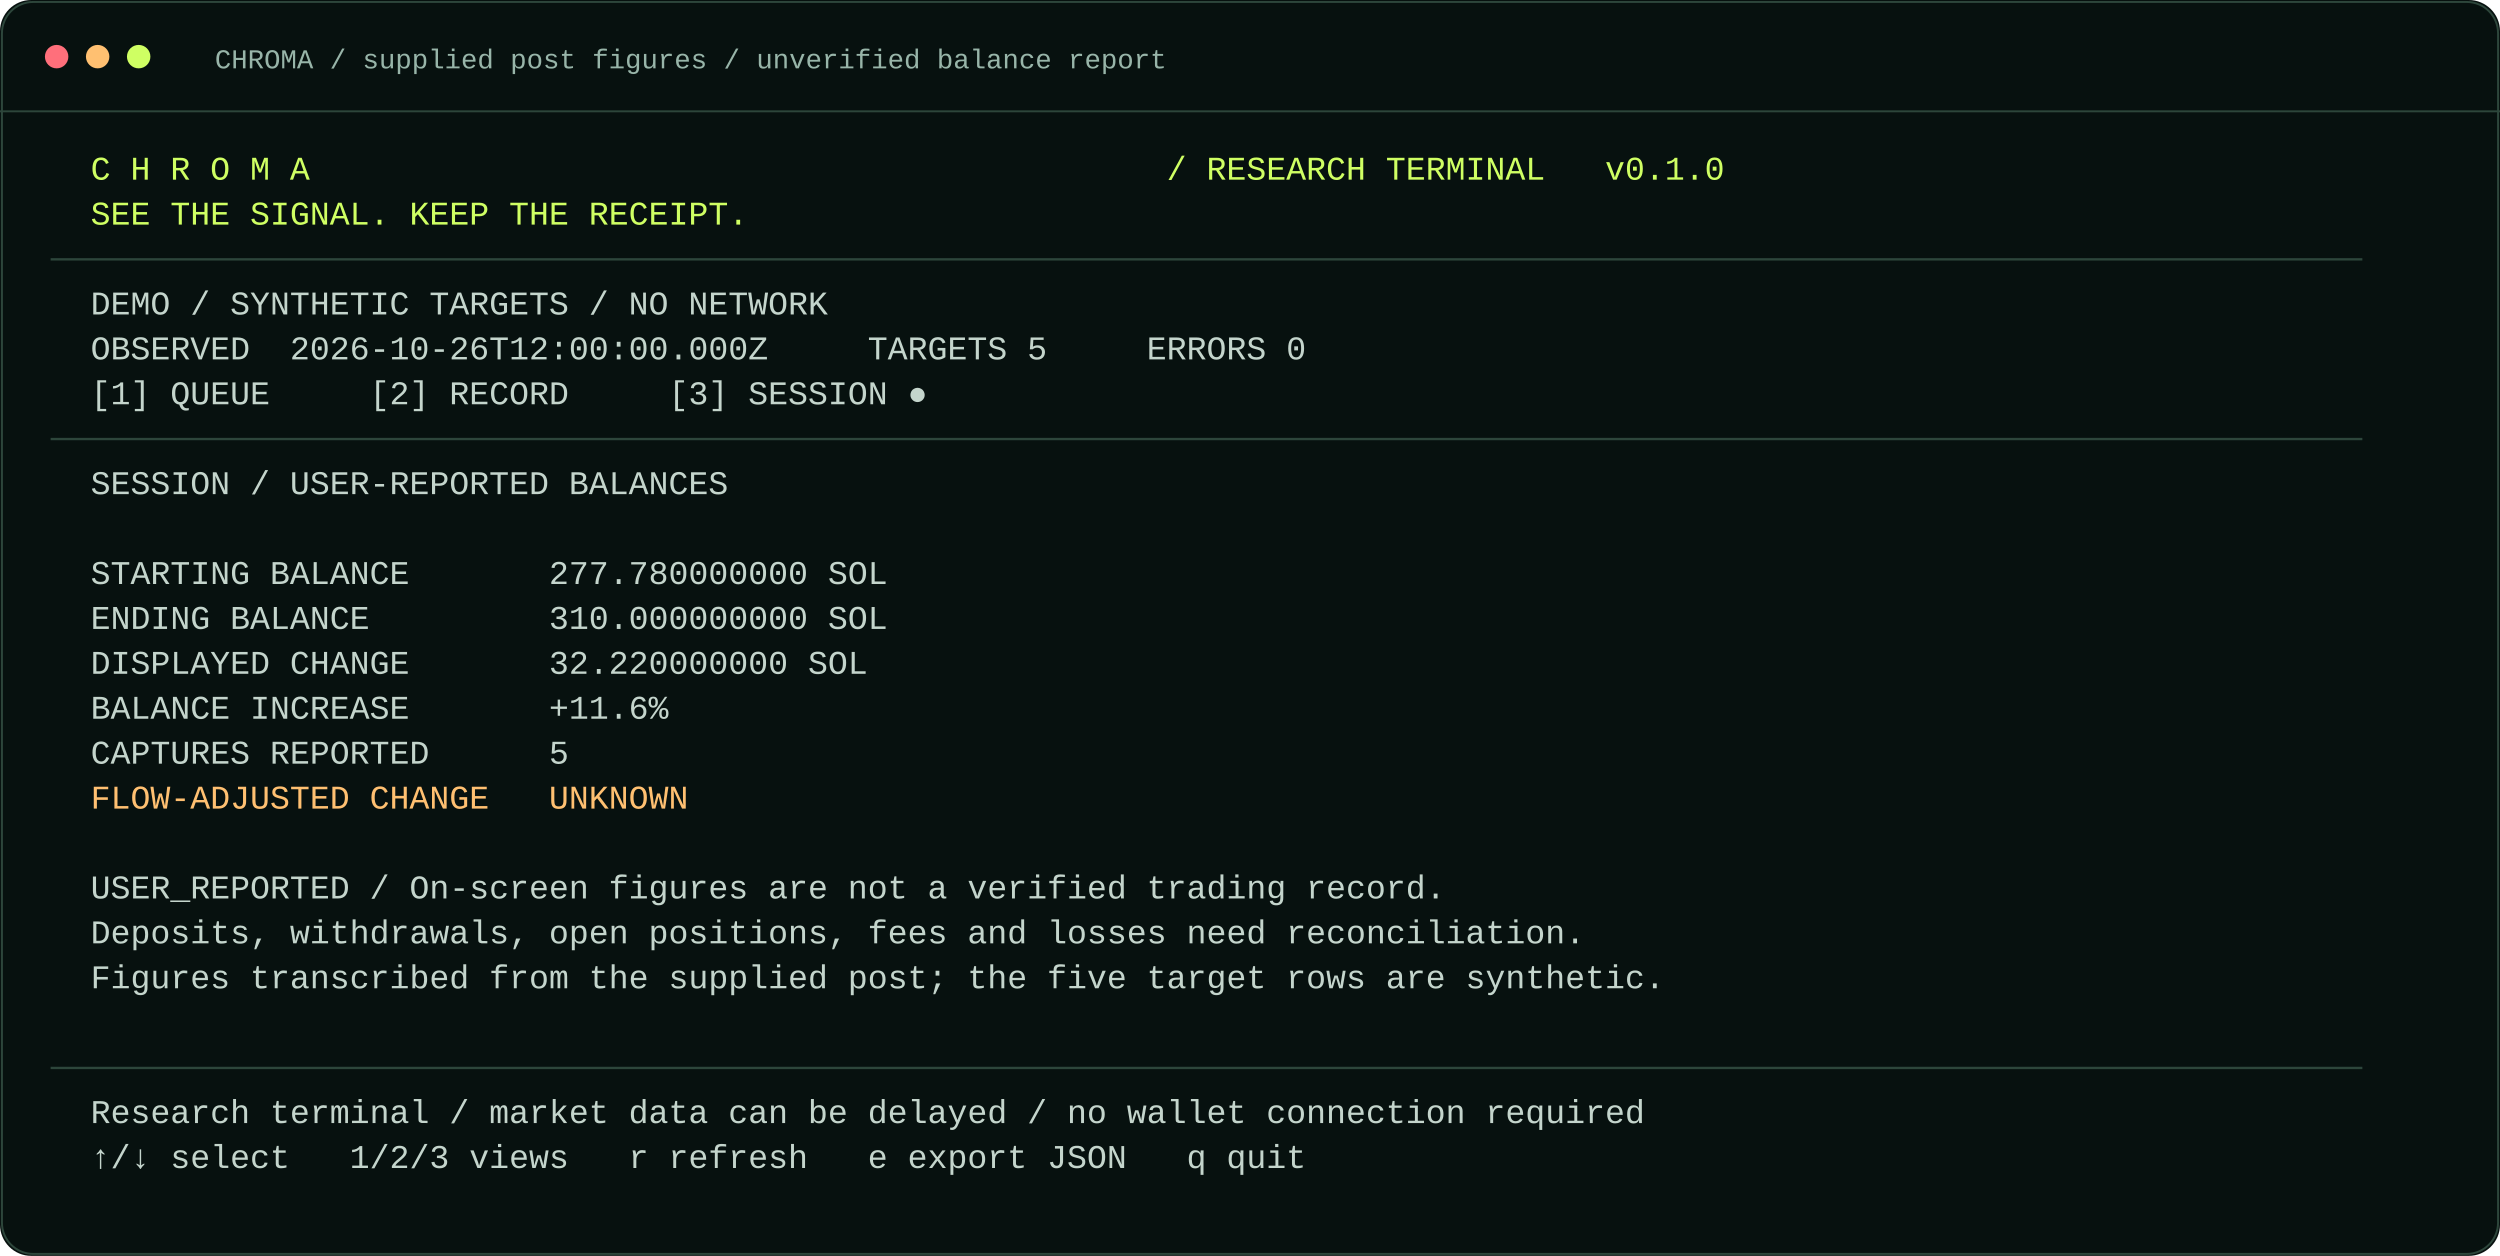
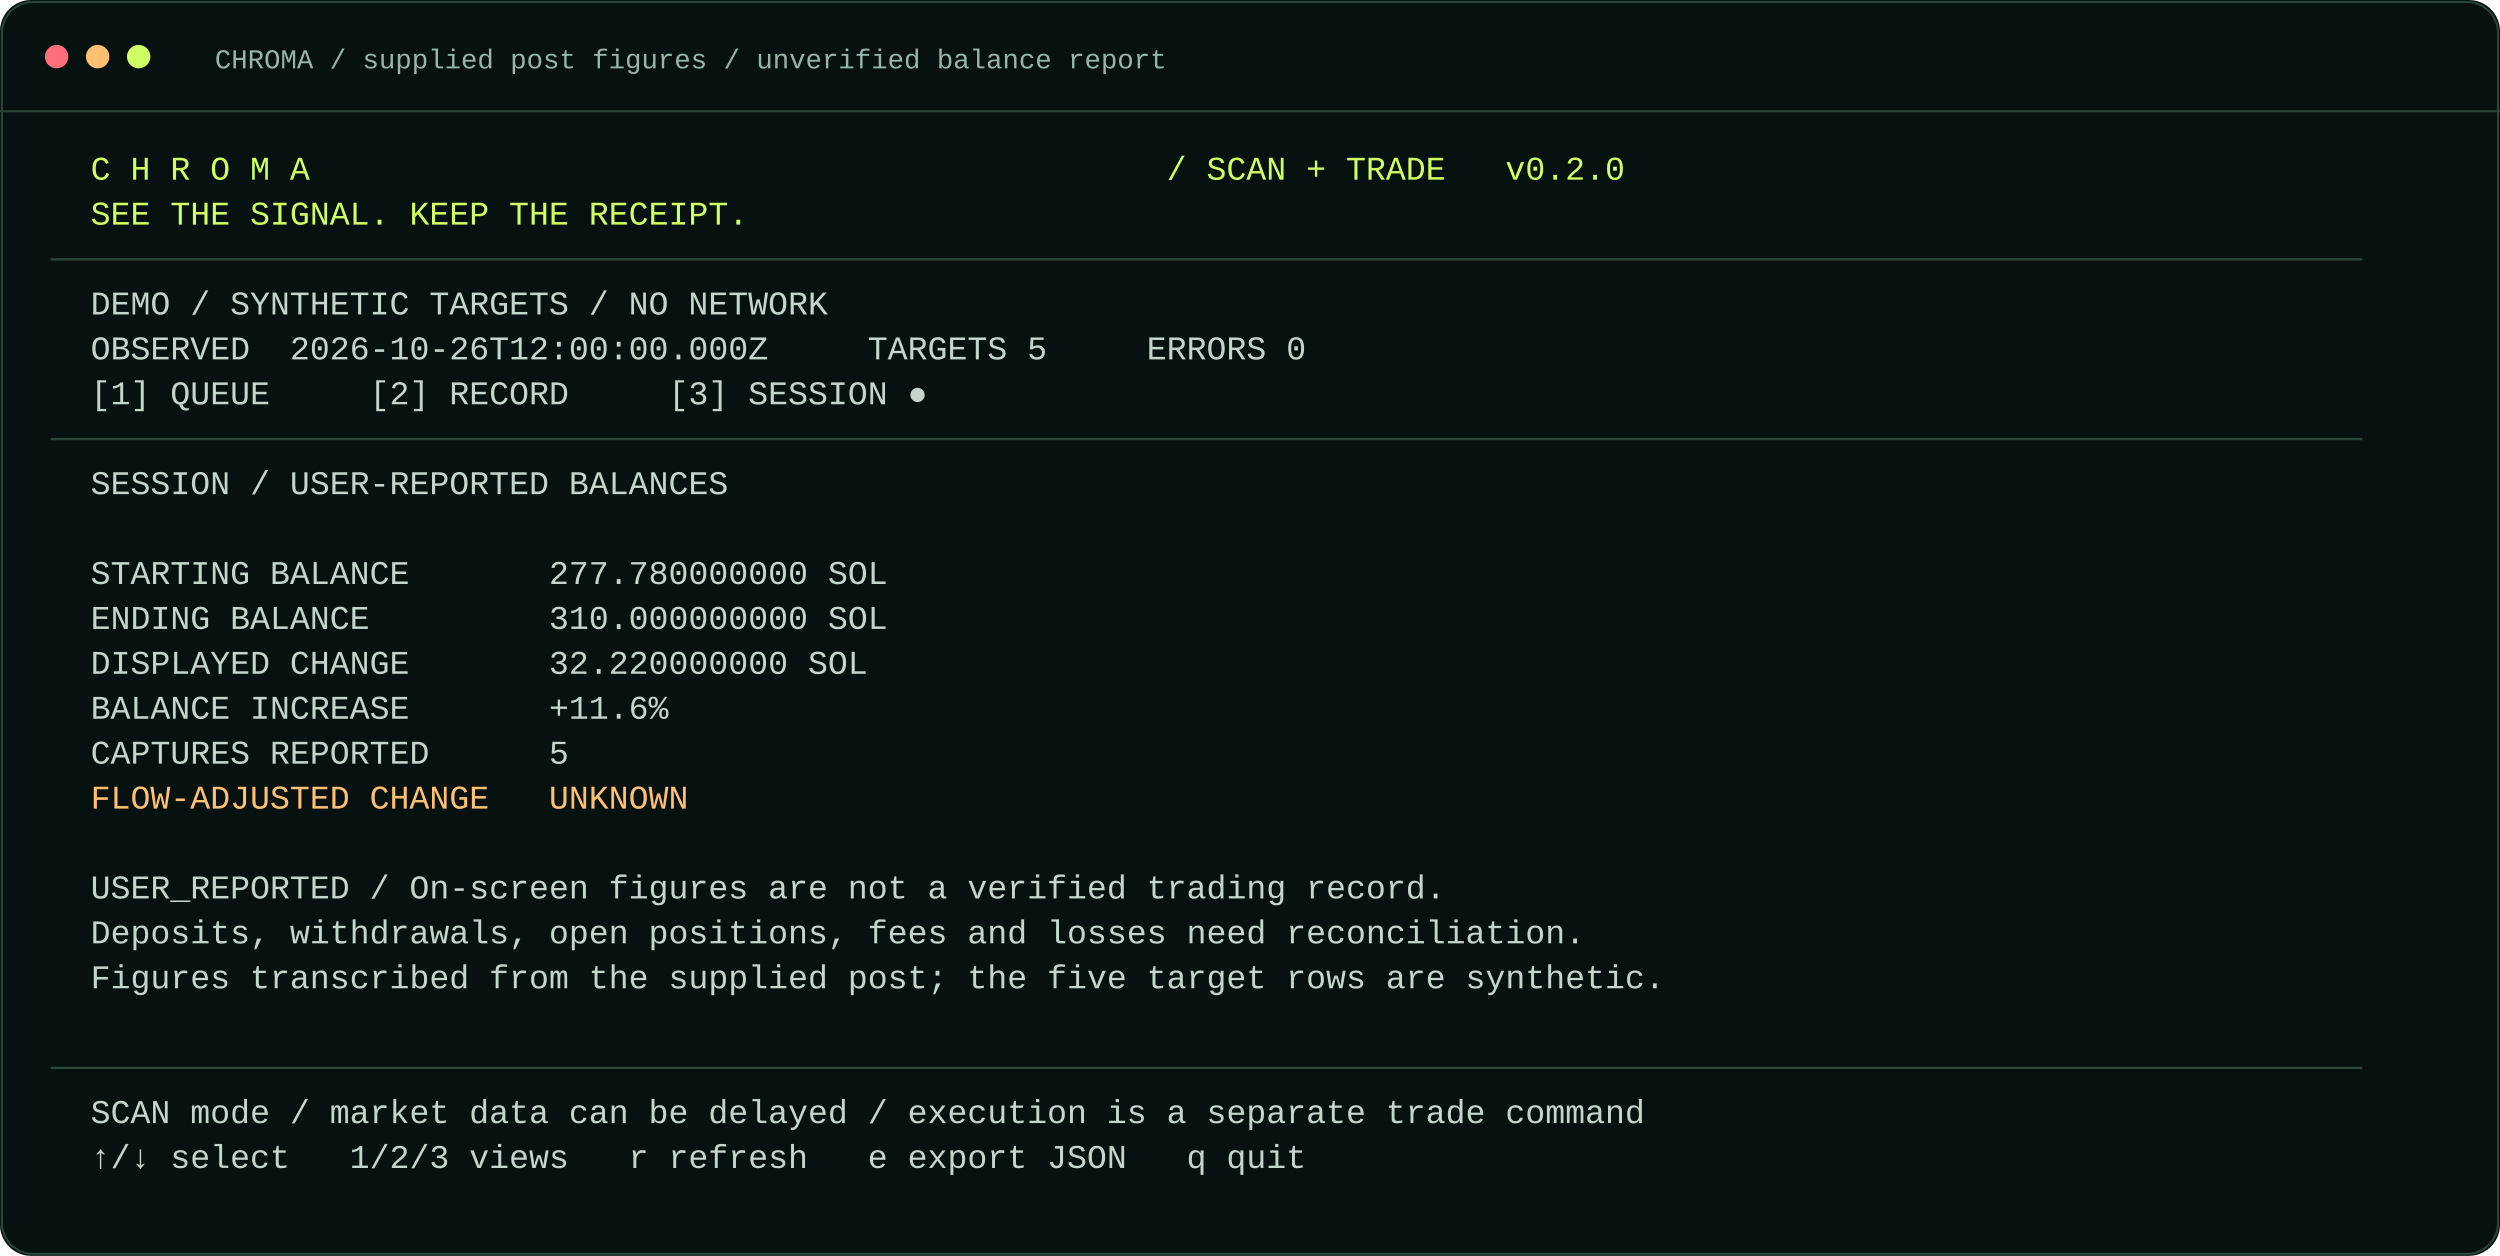
<svg xmlns="http://www.w3.org/2000/svg" width="1280" height="643" viewBox="0 0 1280 643" role="img" aria-label="CHROMA / supplied post figures / unverified balance report">
  <rect width="1280" height="643" rx="16" fill="#07110f" />
  <rect x="1" y="1" width="1278" height="641" rx="16" stroke="#2d463b" fill="none" />
  <path d="M0 57H1280" stroke="#2d463b" />
  <circle cx="29" cy="29" r="6" fill="#ff6f7b" />
  <circle cx="50" cy="29" r="6" fill="#ffc071" />
  <circle cx="71" cy="29" r="6" fill="#cfff63" />
  <text x="110" y="35" font-family="Consolas,'Courier New',monospace" font-size="14" fill="#98b5a9">CHROMA / supplied post figures / unverified balance report</text>
-   <text xml:space="preserve" x="26" y="92" font-family="Consolas,'Courier New',monospace" font-size="17" fill="#cfff63">  C H R O M A                                           / RESEARCH TERMINAL   v0.1.0</text>
+   <text xml:space="preserve" x="26" y="92" font-family="Consolas,'Courier New',monospace" font-size="17" fill="#cfff63">  C H R O M A                                           / SCAN + TRADE   v0.2.0</text>
  <text xml:space="preserve" x="26" y="115" font-family="Consolas,'Courier New',monospace" font-size="17" fill="#cfff63">  SEE THE SIGNAL. KEEP THE RECEIPT.</text>
  <text xml:space="preserve" x="26" y="138" font-family="Consolas,'Courier New',monospace" font-size="17" fill="#2d463b">────────────────────────────────────────────────────────────────────────────────────────────────────────────────────</text>
  <text xml:space="preserve" x="26" y="161" font-family="Consolas,'Courier New',monospace" font-size="17" fill="#c4d5cc">  DEMO / SYNTHETIC TARGETS / NO NETWORK</text>
  <text xml:space="preserve" x="26" y="184" font-family="Consolas,'Courier New',monospace" font-size="17" fill="#c4d5cc">  OBSERVED  2026-10-26T12:00:00.000Z     TARGETS 5     ERRORS 0</text>
  <text xml:space="preserve" x="26" y="207" font-family="Consolas,'Courier New',monospace" font-size="17" fill="#c4d5cc">  [1] QUEUE     [2] RECORD     [3] SESSION ●</text>
  <text xml:space="preserve" x="26" y="230" font-family="Consolas,'Courier New',monospace" font-size="17" fill="#2d463b">────────────────────────────────────────────────────────────────────────────────────────────────────────────────────</text>
  <text xml:space="preserve" x="26" y="253" font-family="Consolas,'Courier New',monospace" font-size="17" fill="#c4d5cc">  SESSION / USER-REPORTED BALANCES</text>
  <text xml:space="preserve" x="26" y="276" font-family="Consolas,'Courier New',monospace" font-size="17" fill="#c4d5cc" />
  <text xml:space="preserve" x="26" y="299" font-family="Consolas,'Courier New',monospace" font-size="17" fill="#c4d5cc">  STARTING BALANCE       277.780000000 SOL</text>
  <text xml:space="preserve" x="26" y="322" font-family="Consolas,'Courier New',monospace" font-size="17" fill="#c4d5cc">  ENDING BALANCE         310.000000000 SOL</text>
  <text xml:space="preserve" x="26" y="345" font-family="Consolas,'Courier New',monospace" font-size="17" fill="#c4d5cc">  DISPLAYED CHANGE       32.220000000 SOL</text>
  <text xml:space="preserve" x="26" y="368" font-family="Consolas,'Courier New',monospace" font-size="17" fill="#c4d5cc">  BALANCE INCREASE       +11.6%</text>
  <text xml:space="preserve" x="26" y="391" font-family="Consolas,'Courier New',monospace" font-size="17" fill="#c4d5cc">  CAPTURES REPORTED      5</text>
  <text xml:space="preserve" x="26" y="414" font-family="Consolas,'Courier New',monospace" font-size="17" fill="#ffc071">  FLOW-ADJUSTED CHANGE   UNKNOWN</text>
  <text xml:space="preserve" x="26" y="437" font-family="Consolas,'Courier New',monospace" font-size="17" fill="#c4d5cc" />
  <text xml:space="preserve" x="26" y="460" font-family="Consolas,'Courier New',monospace" font-size="17" fill="#c4d5cc">  USER_REPORTED / On-screen figures are not a verified trading record.</text>
  <text xml:space="preserve" x="26" y="483" font-family="Consolas,'Courier New',monospace" font-size="17" fill="#c4d5cc">  Deposits, withdrawals, open positions, fees and losses need reconciliation.</text>
  <text xml:space="preserve" x="26" y="506" font-family="Consolas,'Courier New',monospace" font-size="17" fill="#c4d5cc">  Figures transcribed from the supplied post; the five target rows are synthetic.</text>
  <text xml:space="preserve" x="26" y="529" font-family="Consolas,'Courier New',monospace" font-size="17" fill="#c4d5cc" />
  <text xml:space="preserve" x="26" y="552" font-family="Consolas,'Courier New',monospace" font-size="17" fill="#2d463b">────────────────────────────────────────────────────────────────────────────────────────────────────────────────────</text>
-   <text xml:space="preserve" x="26" y="575" font-family="Consolas,'Courier New',monospace" font-size="17" fill="#c4d5cc">  Research terminal / market data can be delayed / no wallet connection required</text>
+   <text xml:space="preserve" x="26" y="575" font-family="Consolas,'Courier New',monospace" font-size="17" fill="#c4d5cc">  SCAN mode / market data can be delayed / execution is a separate trade command</text>
  <text xml:space="preserve" x="26" y="598" font-family="Consolas,'Courier New',monospace" font-size="17" fill="#c4d5cc">  ↑/↓ select   1/2/3 views   r refresh   e export JSON   q quit</text>
</svg>
